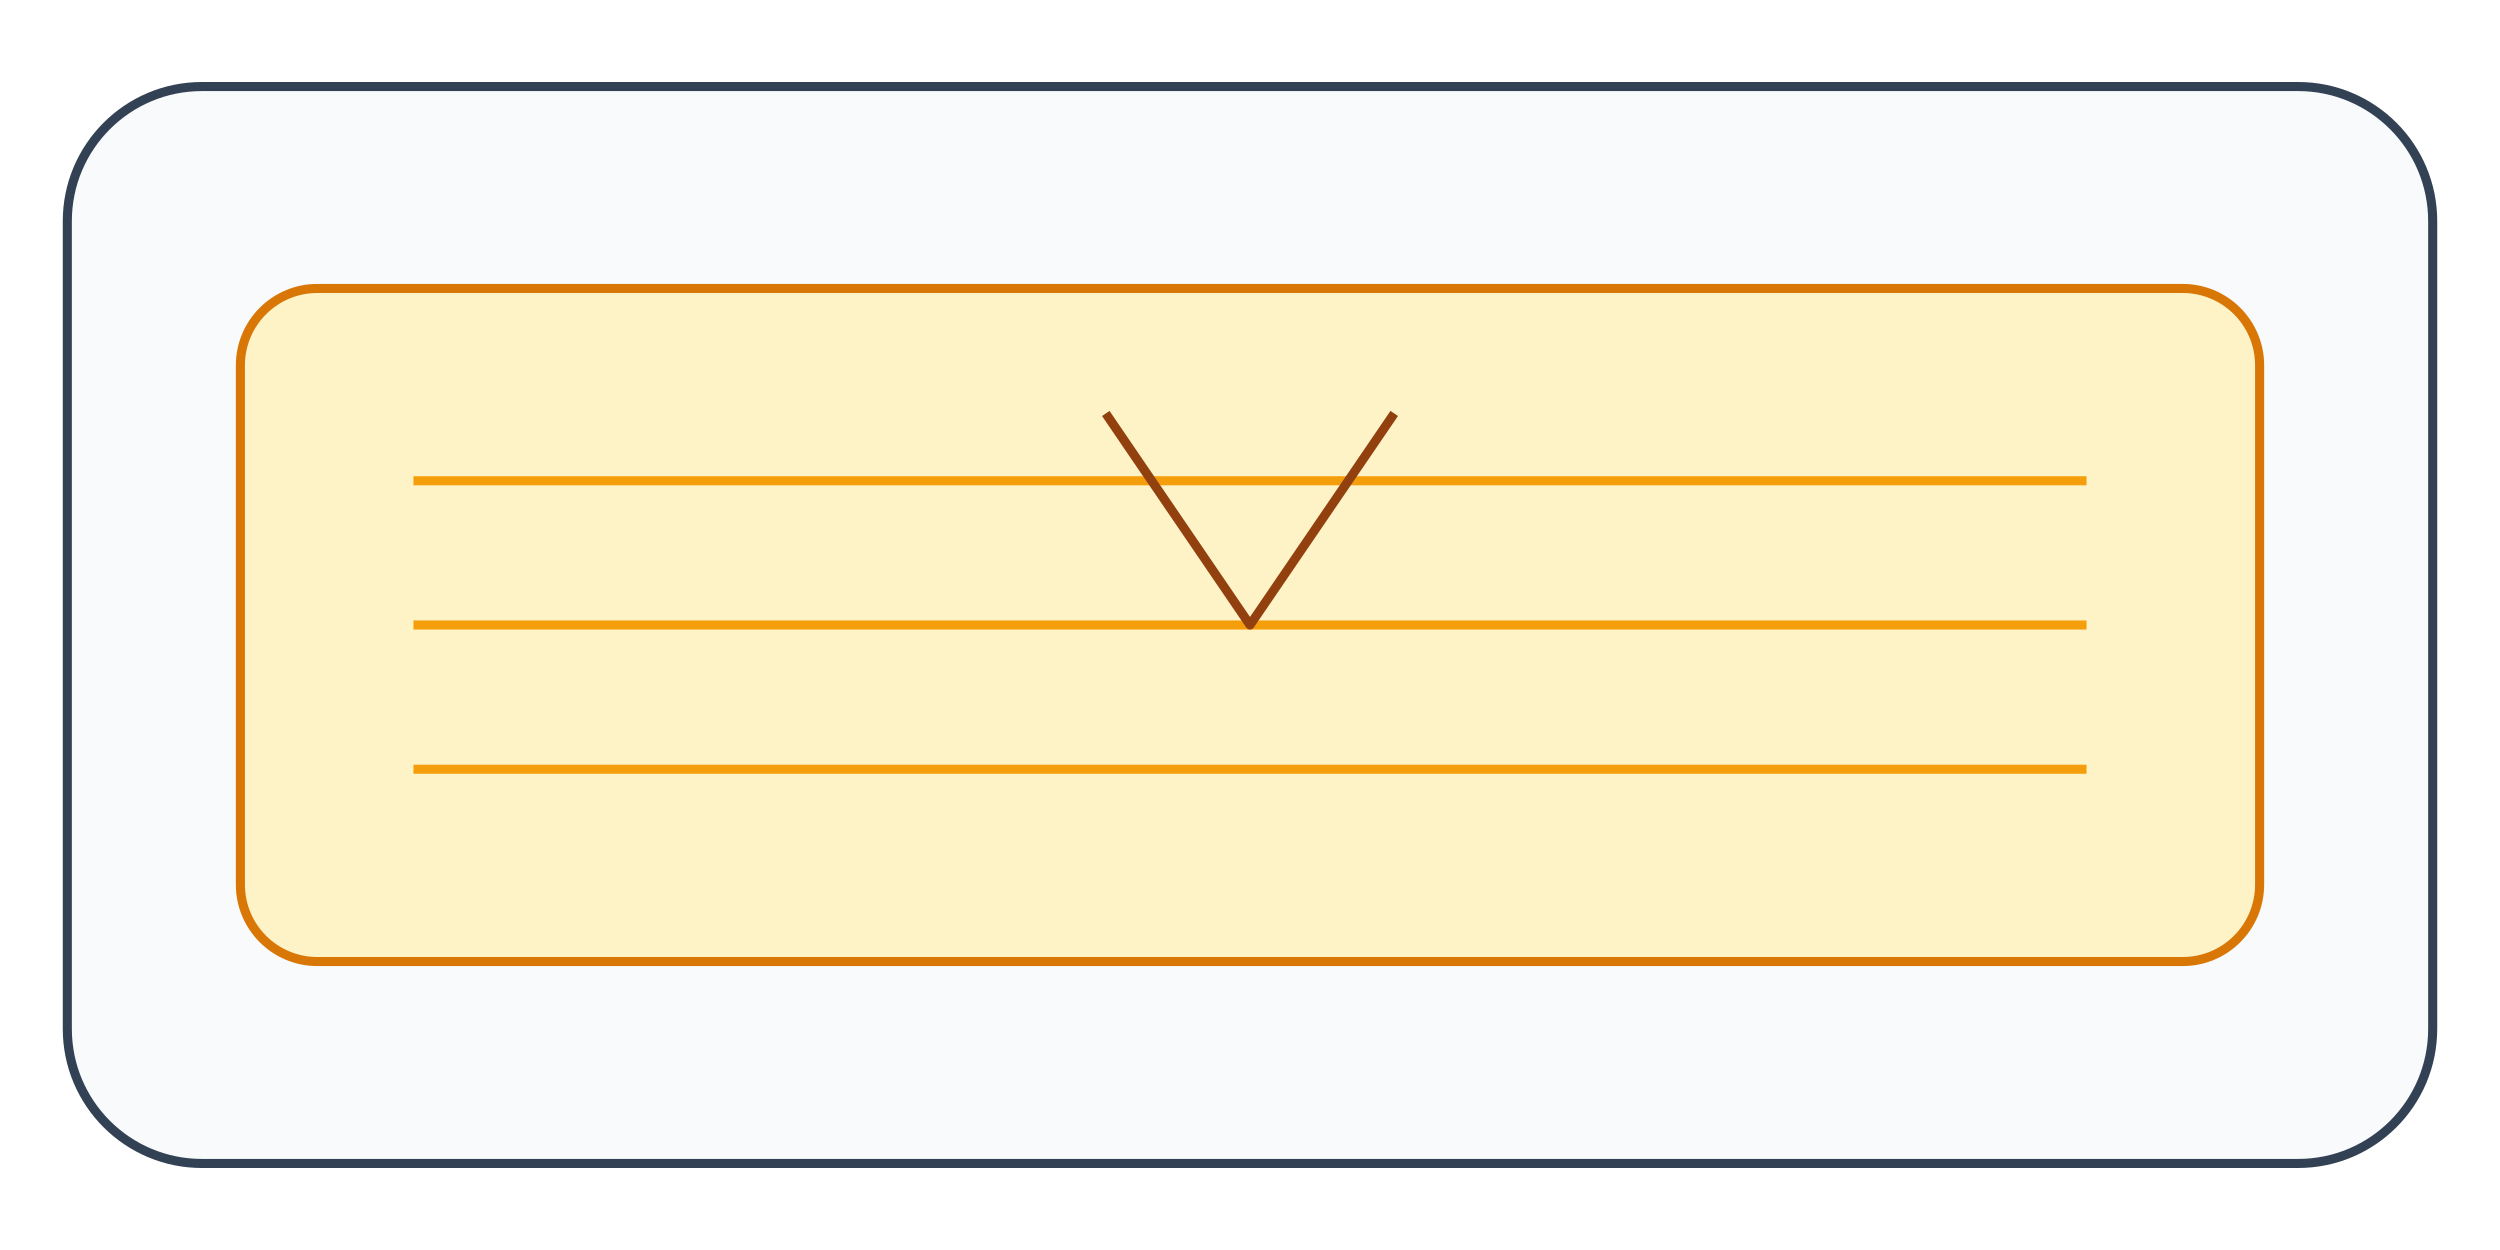
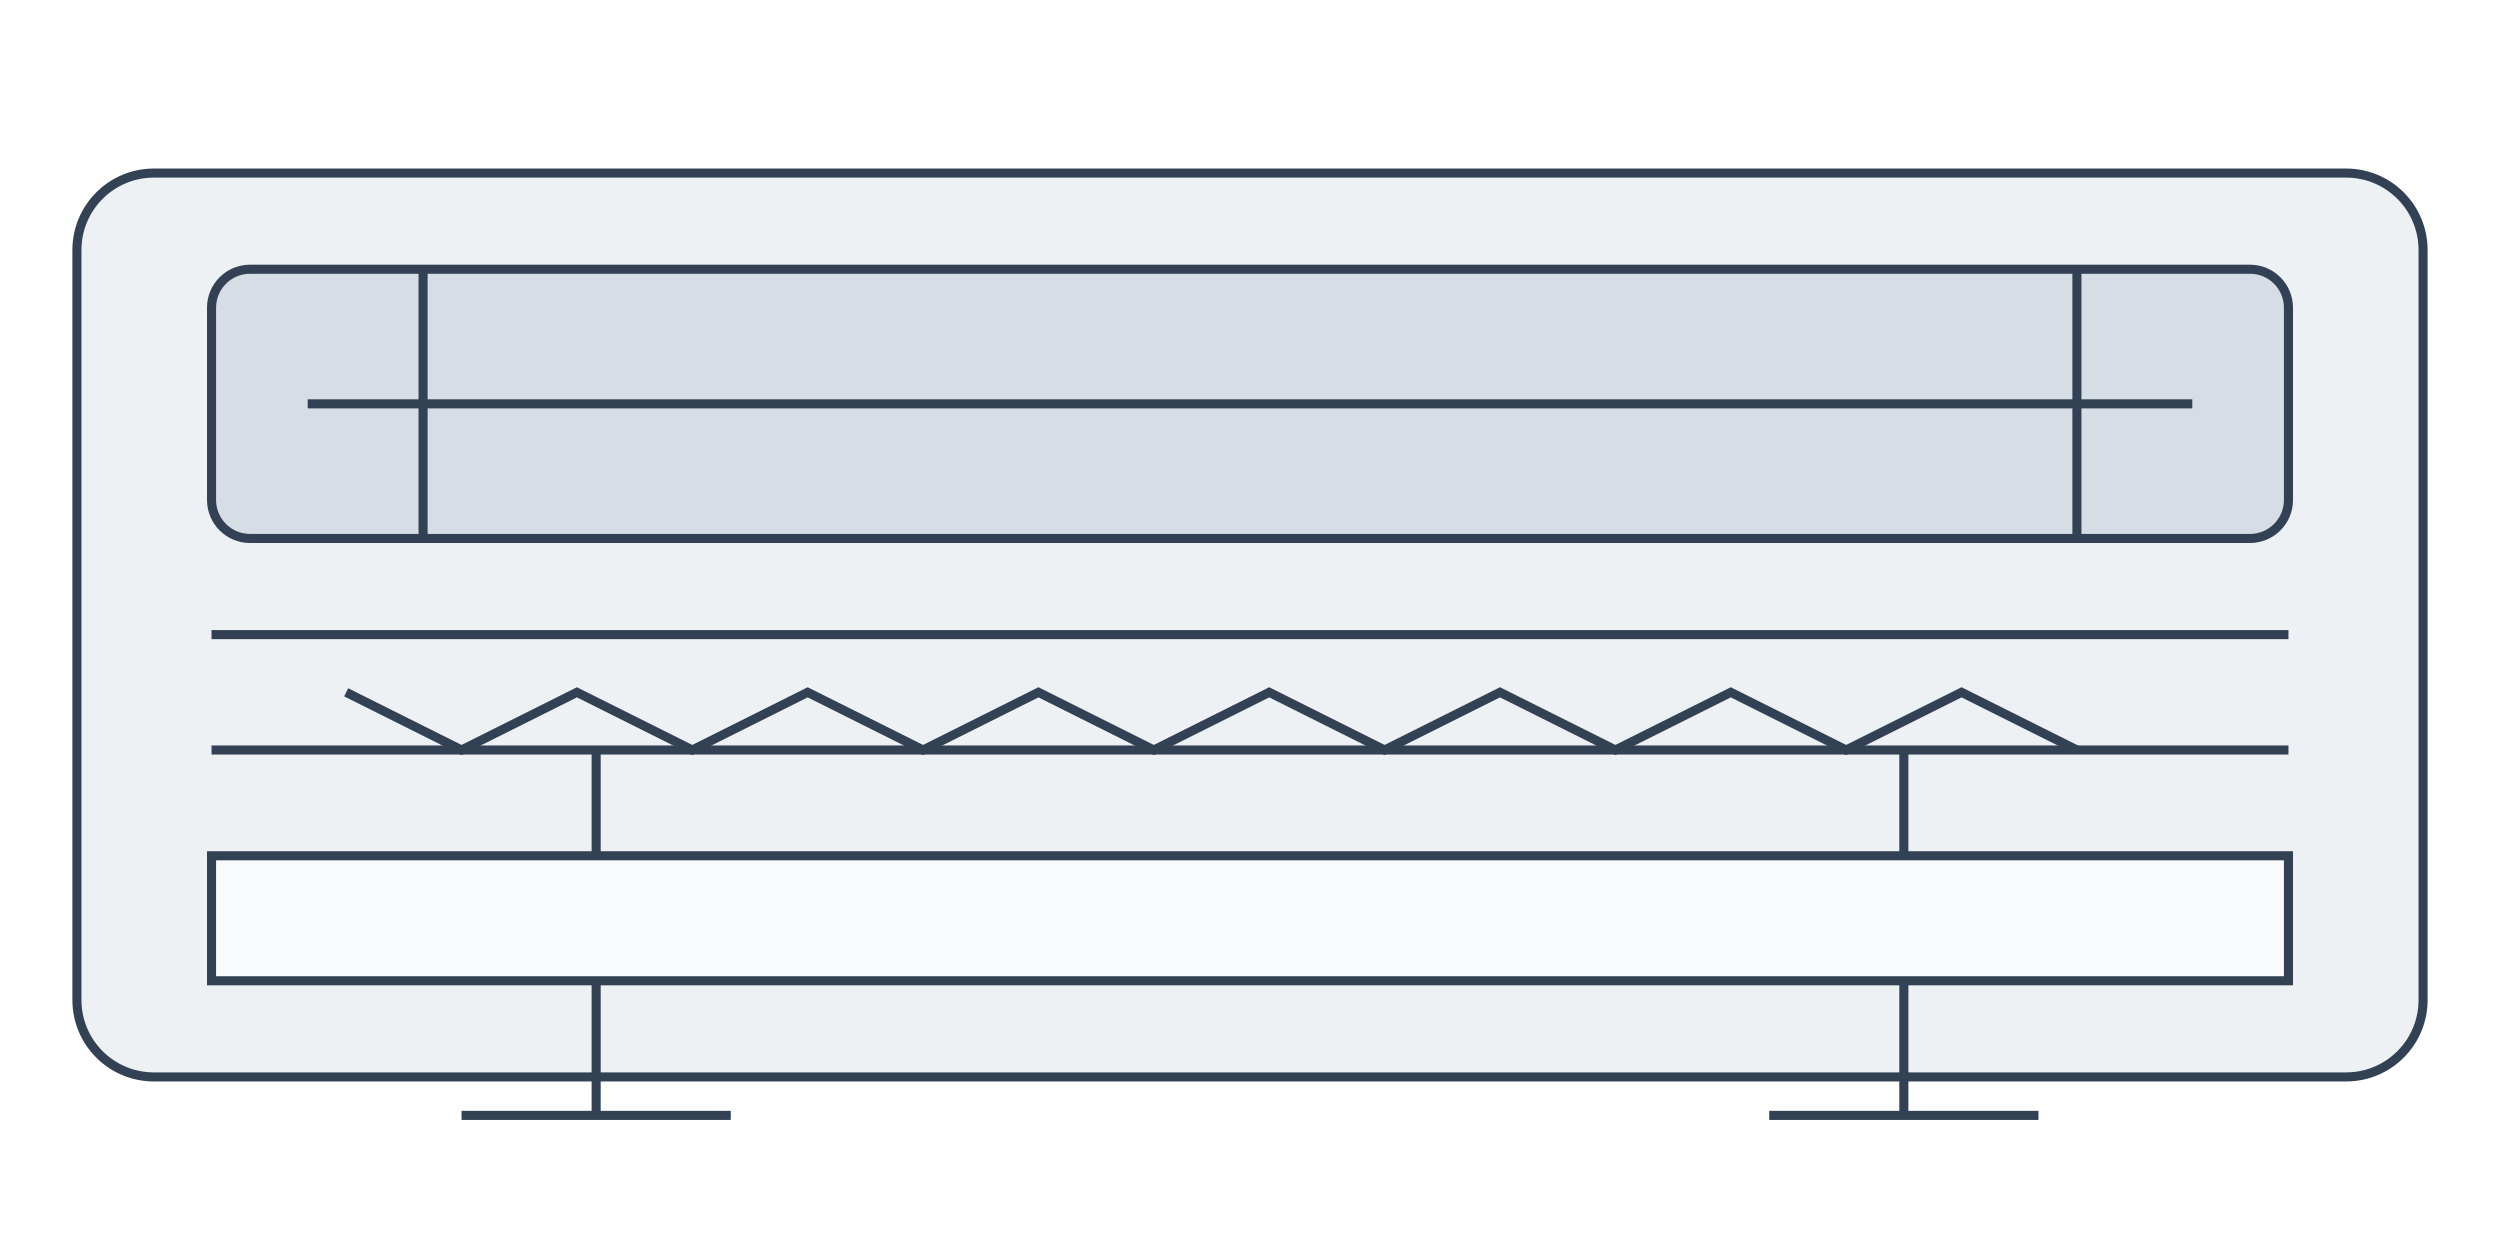
<svg xmlns="http://www.w3.org/2000/svg" viewBox="0 0 260 130" role="img" aria-label="Dobradeira vista de cima">
  <style>[stroke]{stroke-width:.25mm!important;vector-effect:non-scaling-stroke}</style>
-   <rect x="7" y="9" width="246" height="112" rx="14" fill="#f8fafc" stroke="#334155" stroke-width="6" />
-   <rect x="25" y="30" width="210" height="70" rx="8" fill="#fef3c7" stroke="#d97706" stroke-width="5" />
-   <path d="M43 50h174M43 65h174M43 80h174" stroke="#f59e0b" stroke-width="4" />
-   <path d="m115 43 15 22 15-22" fill="none" stroke="#92400e" stroke-width="5" stroke-linejoin="round" />
+   <g stroke="#334155">
+     <rect x="8" y="18" width="244" height="94" rx="8" fill="#eef1f4" />
+     <rect x="22" y="28" width="216" height="28" rx="4" fill="#d7dde5" />
+     <path d="M32 42h196M44 28v28M216 28v28" fill="none" />
+     <path d="M22 66h216M22 78h216" fill="none" />
+     <path d="M36 72l12 6 12-6 12 6 12-6 12 6 12-6 12 6 12-6 12 6 12-6 12 6 12-6 12 6 12-6 12 6" fill="none" />
+     <path d="M62 78v38M198 78v38M48 116h28M184 116h28" fill="none" />
+     <rect x="22" y="89" width="216" height="13" fill="#f8fafc" />
+   </g>
</svg>
